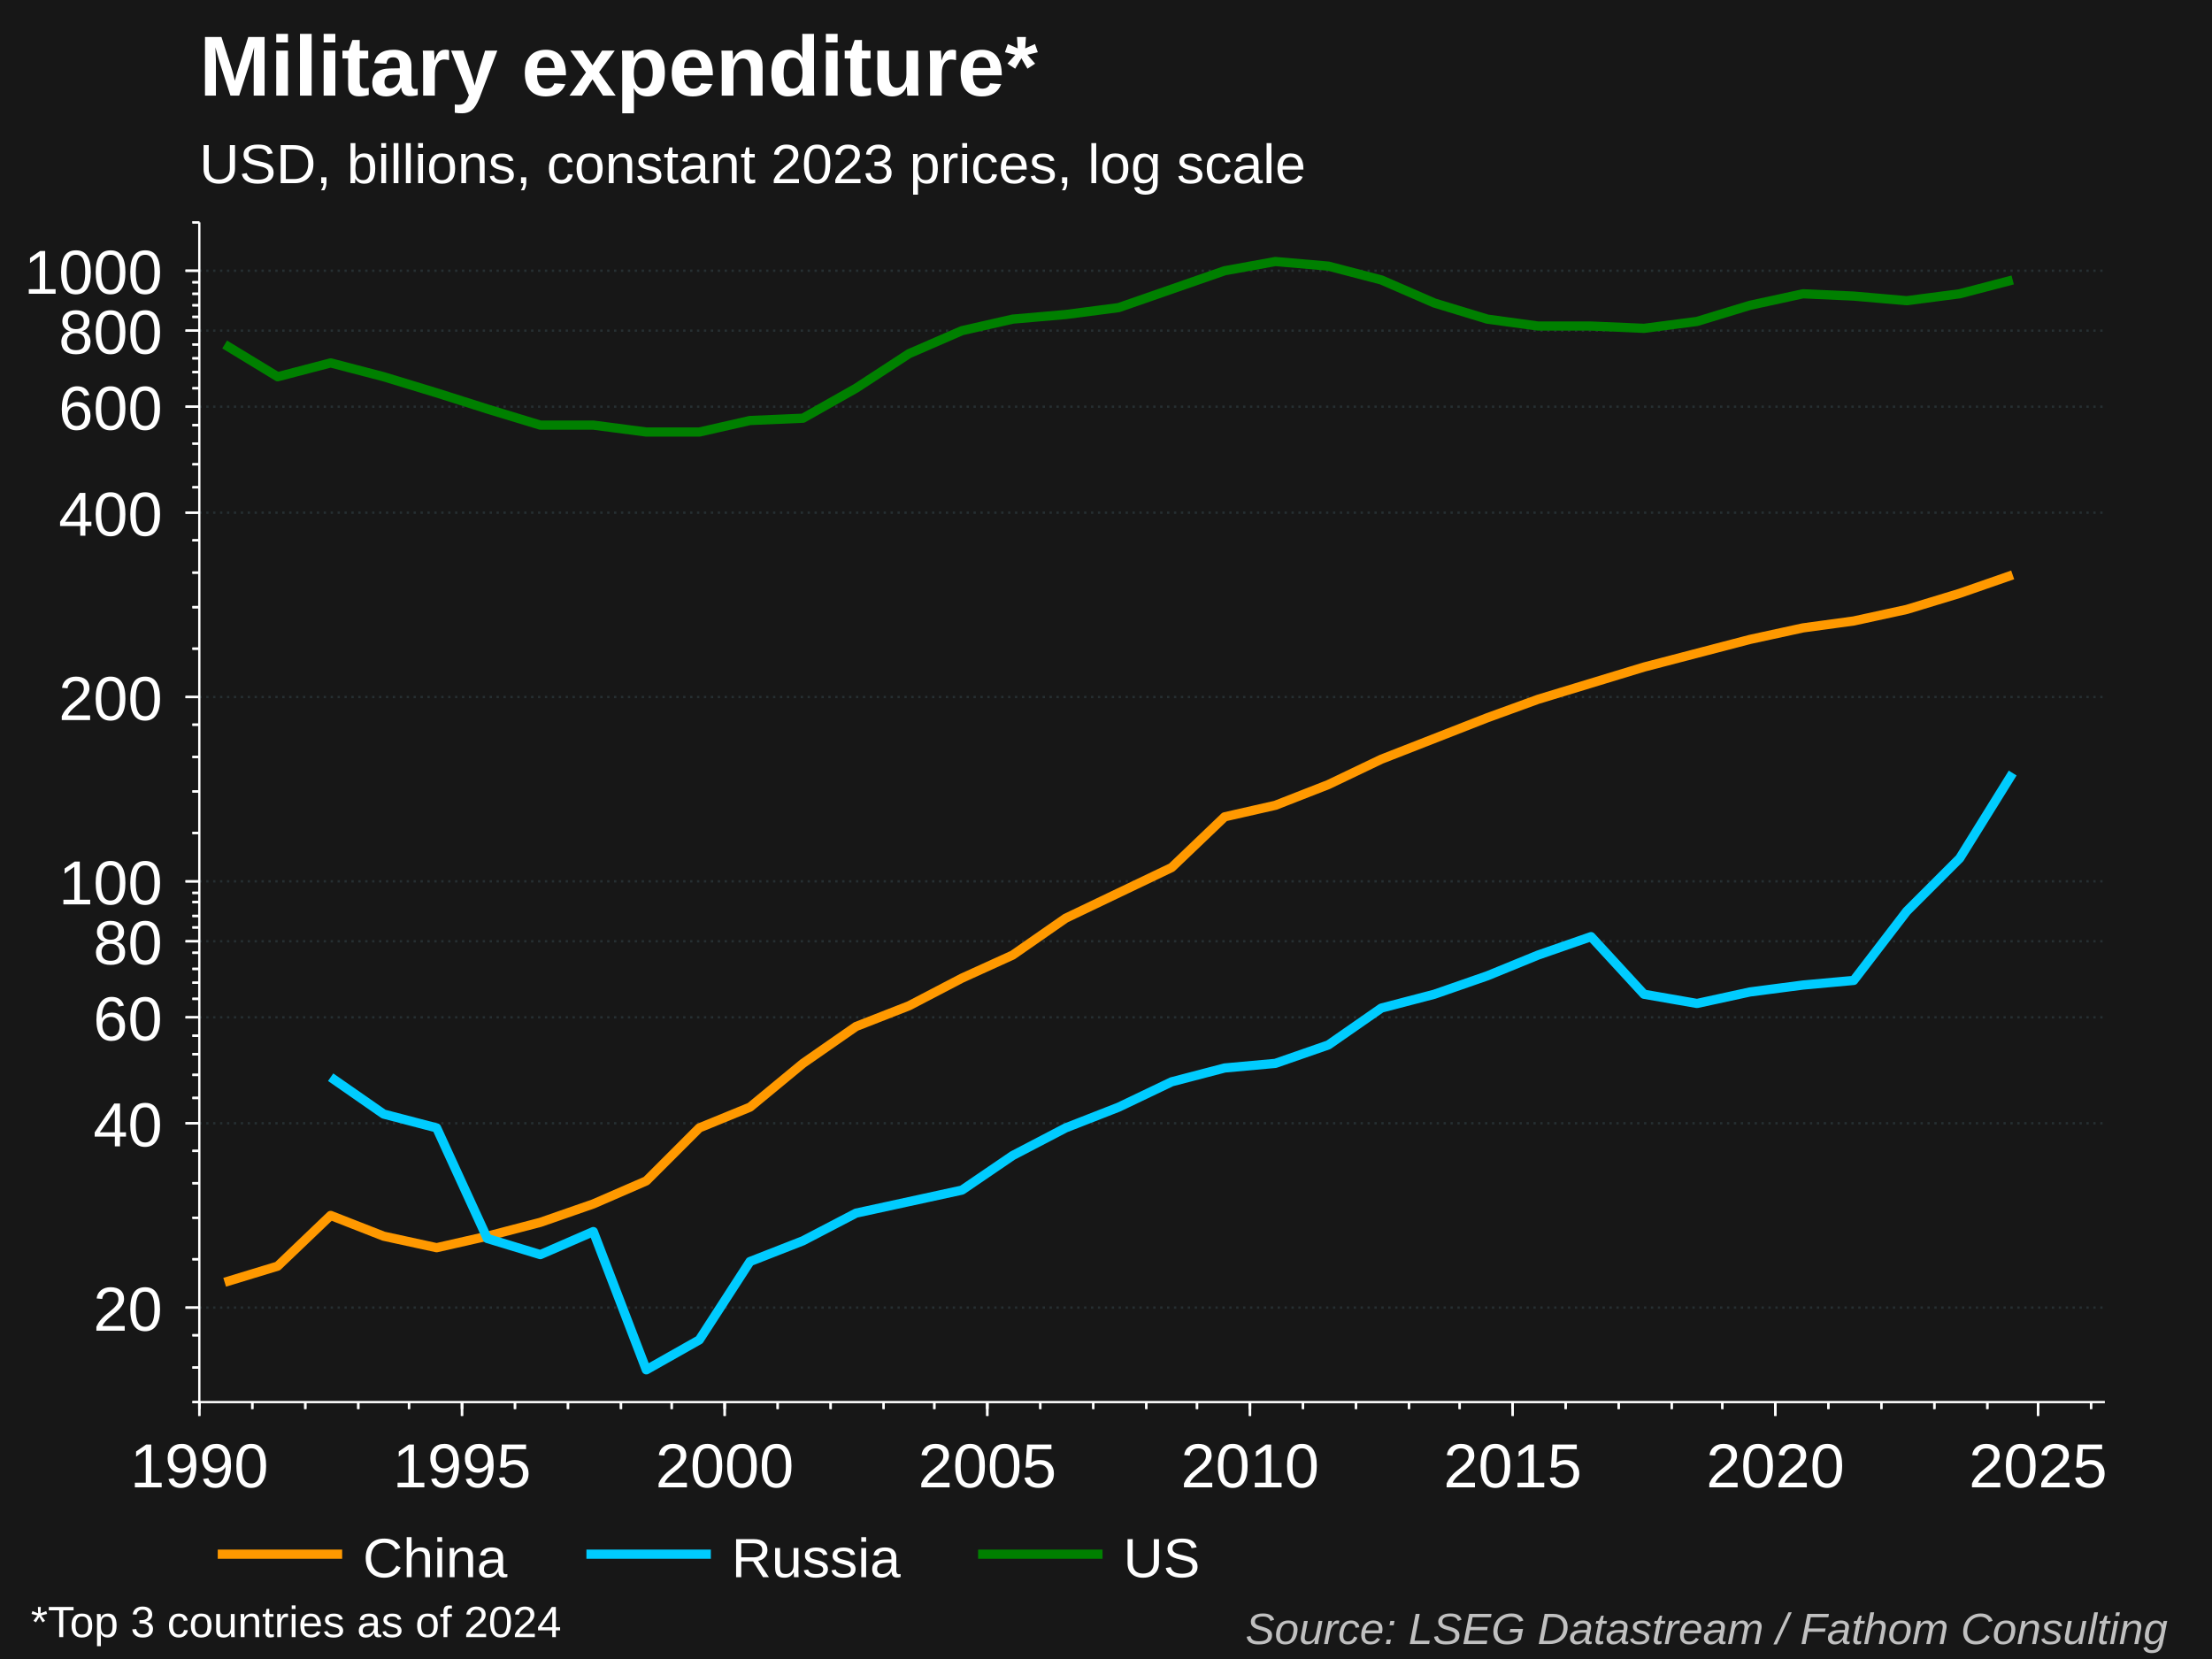
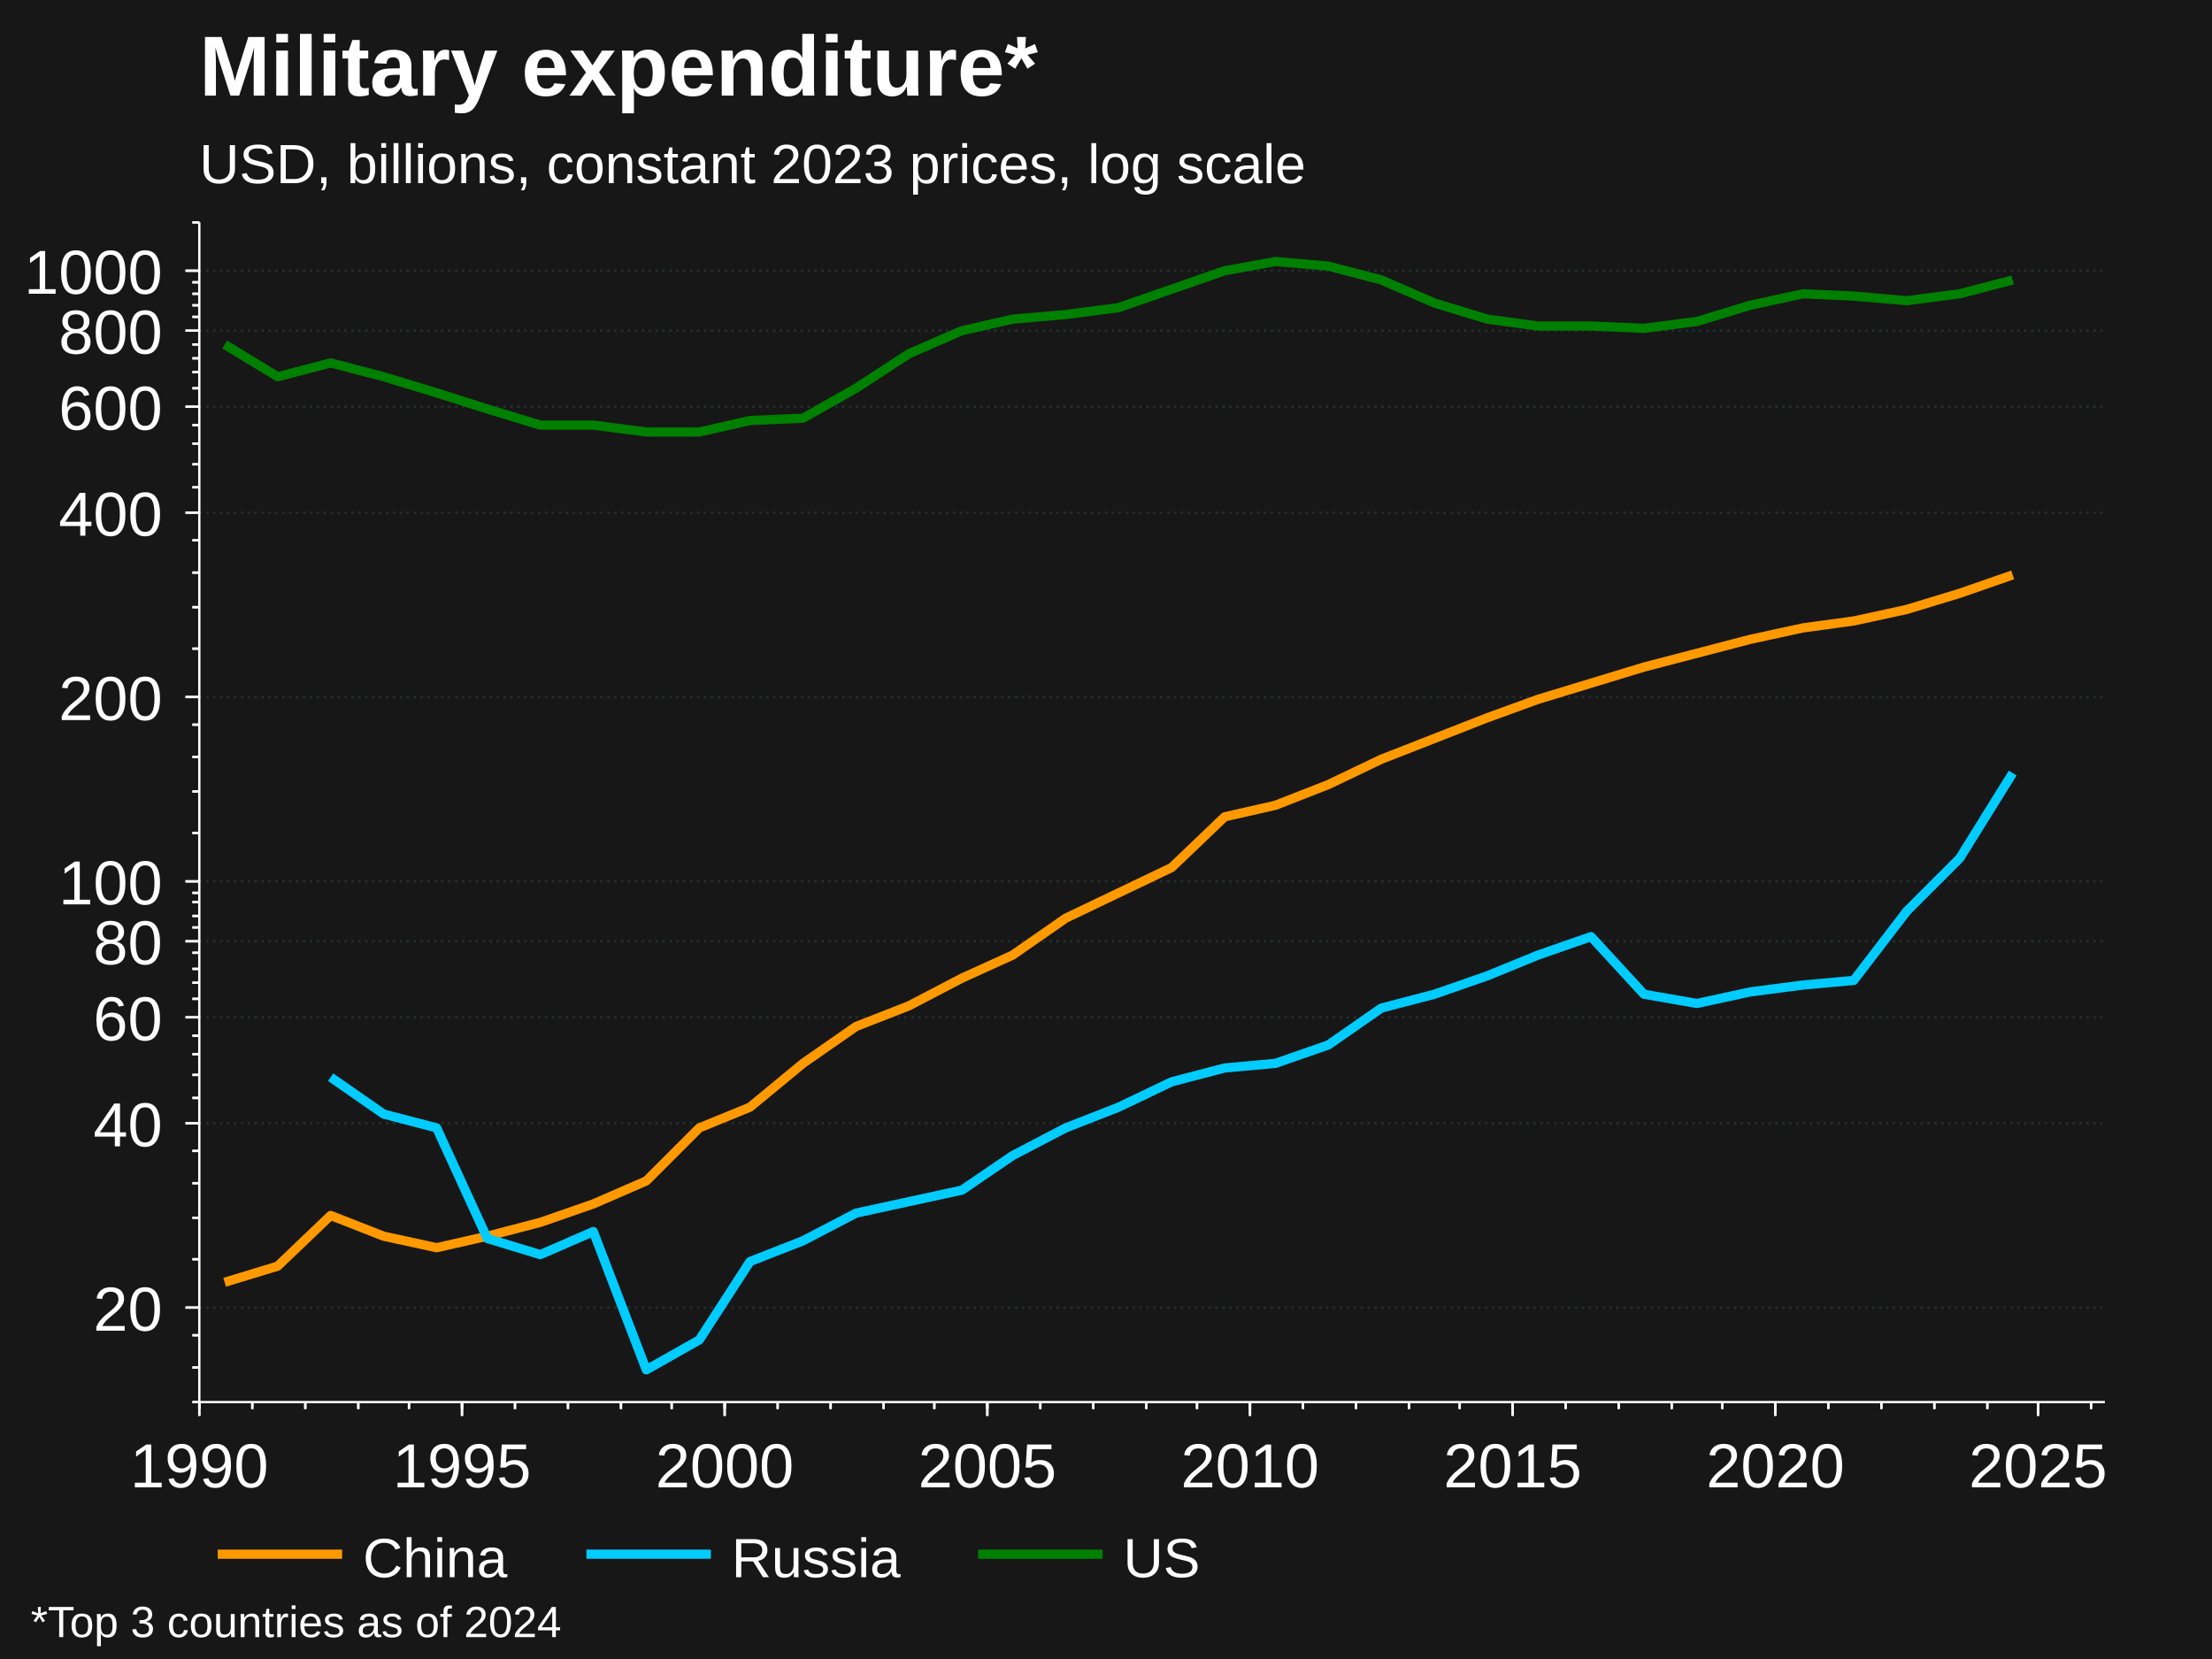
<svg xmlns="http://www.w3.org/2000/svg" xmlns:ns1="ns_custommenu" xml:space="preserve" viewBox="0 0 960 720" preserveAspectRatio="none">
  <g transform="translate(0.5,0.5)">
    <g />
    <g class="s0">
      <rect x="-1" y="-1" width="961" height="721" />
-     </g>
-     <g class="s1">
-       <g class="s2">
-         <text x="540" y="713">Source: LSEG Datastream / Fathom Consulting</text>
-       </g>
    </g>
    <g class="s3">
      <g class="s4">
        <text x="86" y="41">Military expenditure*</text>
      </g>
      <g class="s5">
        <text x="86" y="79">USD, billions, constant 2023 prices, log scale</text>
      </g>
      <g class="s6">
        <text x="86" y="88" />
      </g>
      <g class="s7">
        <line x1="86" y1="567" x2="913" y2="567" />
        <line x1="86" y1="487" x2="913" y2="487" />
        <line x1="86" y1="441" x2="913" y2="441" />
        <line x1="86" y1="408" x2="913" y2="408" />
        <line x1="86" y1="382" x2="913" y2="382" />
        <line x1="86" y1="302" x2="913" y2="302" />
        <line x1="86" y1="222" x2="913" y2="222" />
        <line x1="86" y1="176" x2="913" y2="176" />
        <line x1="86" y1="143" x2="913" y2="143" />
        <line x1="86" y1="117" x2="913" y2="117" />
      </g>
      <g style="clip-path:url(#c0);">
        <g id="n0">
          <g class="s8">
            <polyline points="97,556 120,549 143,527 166,536 189,541 211,536 234,530 257,522 280,512 303,489 325,480 348,461 371,445 394,436 417,424 439,414 462,398 485,387 508,376 531,354 553,349 576,340 599,329 622,320 645,311 667,303 690,296 713,289 736,283 759,277 782,272 804,269 827,264 850,257 873,249" />
          </g>
          <g class="s9" />
        </g>
        <g id="n1">
          <g class="s10">
            <polyline points="143,467 166,483 189,489 211,537 234,544 257,534 280,594 303,581 325,547 348,538 371,526 394,521 417,516 439,501 462,489 485,480 508,469 531,463 553,461 576,453 599,437 622,431 645,423 667,414 690,406 713,431 736,435 759,430 782,427 804,425 827,395 850,372 873,335" />
          </g>
          <g class="s11" />
        </g>
        <g id="n2">
          <g class="s12">
            <polyline points="97,149 120,163 143,157 166,163 189,170 211,177 234,184 257,184 280,187 303,187 325,182 348,181 371,168 394,153 417,143 439,138 462,136 485,133 508,125 531,117 553,113 576,115 599,121 622,131 645,138 667,141 690,141 713,142 736,139 759,132 782,127 804,128 827,130 850,127 873,121" />
          </g>
          <g class="s13" />
        </g>
      </g>
      <g class="s14">
        <g class="s15">
          <line x1="86" y1="608" x2="913" y2="608" />
          <line x1="86" y1="608" x2="86" y2="614" />
          <line x1="86" y1="608" x2="86" y2="614" />
          <line x1="200" y1="608" x2="200" y2="614" />
          <line x1="200" y1="608" x2="200" y2="614" />
          <line x1="314" y1="608" x2="314" y2="614" />
          <line x1="314" y1="608" x2="314" y2="614" />
          <line x1="428" y1="608" x2="428" y2="614" />
          <line x1="428" y1="608" x2="428" y2="614" />
          <line x1="542" y1="608" x2="542" y2="614" />
          <line x1="542" y1="608" x2="542" y2="614" />
          <line x1="656" y1="608" x2="656" y2="614" />
          <line x1="656" y1="608" x2="656" y2="614" />
          <line x1="770" y1="608" x2="770" y2="614" />
          <line x1="770" y1="608" x2="770" y2="614" />
          <line x1="884" y1="608" x2="884" y2="614" />
          <line x1="884" y1="608" x2="884" y2="614" />
          <line x1="86" y1="608" x2="86" y2="611" />
          <line x1="86" y1="608" x2="86" y2="611" />
          <line x1="109" y1="608" x2="109" y2="611" />
          <line x1="109" y1="608" x2="109" y2="611" />
          <line x1="132" y1="608" x2="132" y2="611" />
          <line x1="132" y1="608" x2="132" y2="611" />
          <line x1="155" y1="608" x2="155" y2="611" />
          <line x1="155" y1="608" x2="155" y2="611" />
          <line x1="177" y1="608" x2="177" y2="611" />
          <line x1="177" y1="608" x2="177" y2="611" />
          <line x1="200" y1="608" x2="200" y2="611" />
          <line x1="200" y1="608" x2="200" y2="611" />
          <line x1="223" y1="608" x2="223" y2="611" />
          <line x1="223" y1="608" x2="223" y2="611" />
          <line x1="246" y1="608" x2="246" y2="611" />
          <line x1="246" y1="608" x2="246" y2="611" />
          <line x1="269" y1="608" x2="269" y2="611" />
          <line x1="269" y1="608" x2="269" y2="611" />
          <line x1="291" y1="608" x2="291" y2="611" />
          <line x1="291" y1="608" x2="291" y2="611" />
          <line x1="314" y1="608" x2="314" y2="611" />
          <line x1="314" y1="608" x2="314" y2="611" />
          <line x1="337" y1="608" x2="337" y2="611" />
          <line x1="337" y1="608" x2="337" y2="611" />
          <line x1="360" y1="608" x2="360" y2="611" />
          <line x1="360" y1="608" x2="360" y2="611" />
          <line x1="383" y1="608" x2="383" y2="611" />
          <line x1="383" y1="608" x2="383" y2="611" />
          <line x1="405" y1="608" x2="405" y2="611" />
          <line x1="405" y1="608" x2="405" y2="611" />
          <line x1="428" y1="608" x2="428" y2="611" />
          <line x1="428" y1="608" x2="428" y2="611" />
          <line x1="451" y1="608" x2="451" y2="611" />
          <line x1="451" y1="608" x2="451" y2="611" />
          <line x1="474" y1="608" x2="474" y2="611" />
          <line x1="474" y1="608" x2="474" y2="611" />
          <line x1="497" y1="608" x2="497" y2="611" />
          <line x1="497" y1="608" x2="497" y2="611" />
          <line x1="519" y1="608" x2="519" y2="611" />
          <line x1="519" y1="608" x2="519" y2="611" />
          <line x1="542" y1="608" x2="542" y2="611" />
          <line x1="542" y1="608" x2="542" y2="611" />
          <line x1="565" y1="608" x2="565" y2="611" />
          <line x1="565" y1="608" x2="565" y2="611" />
          <line x1="588" y1="608" x2="588" y2="611" />
          <line x1="588" y1="608" x2="588" y2="611" />
          <line x1="611" y1="608" x2="611" y2="611" />
          <line x1="611" y1="608" x2="611" y2="611" />
          <line x1="633" y1="608" x2="633" y2="611" />
          <line x1="633" y1="608" x2="633" y2="611" />
          <line x1="656" y1="608" x2="656" y2="611" />
          <line x1="656" y1="608" x2="656" y2="611" />
          <line x1="679" y1="608" x2="679" y2="611" />
          <line x1="679" y1="608" x2="679" y2="611" />
          <line x1="702" y1="608" x2="702" y2="611" />
          <line x1="702" y1="608" x2="702" y2="611" />
          <line x1="725" y1="608" x2="725" y2="611" />
          <line x1="725" y1="608" x2="725" y2="611" />
          <line x1="747" y1="608" x2="747" y2="611" />
          <line x1="747" y1="608" x2="747" y2="611" />
          <line x1="770" y1="608" x2="770" y2="611" />
          <line x1="770" y1="608" x2="770" y2="611" />
          <line x1="793" y1="608" x2="793" y2="611" />
          <line x1="793" y1="608" x2="793" y2="611" />
          <line x1="816" y1="608" x2="816" y2="611" />
          <line x1="816" y1="608" x2="816" y2="611" />
          <line x1="839" y1="608" x2="839" y2="611" />
          <line x1="839" y1="608" x2="839" y2="611" />
          <line x1="862" y1="608" x2="862" y2="611" />
          <line x1="862" y1="608" x2="862" y2="611" />
          <line x1="884" y1="608" x2="884" y2="611" />
          <line x1="884" y1="608" x2="884" y2="611" />
          <line x1="907" y1="608" x2="907" y2="611" />
          <line x1="907" y1="608" x2="907" y2="611" />
          <g class="s16">
            <g class="s17">
              <text x="86" y="645">1990</text>
              <text x="200" y="645">1995</text>
              <text x="314" y="645">2000</text>
              <text x="428" y="645">2005</text>
              <text x="542" y="645">2010</text>
              <text x="656" y="645">2015</text>
              <text x="770" y="645">2020</text>
              <text x="884" y="645">2025</text>
            </g>
          </g>
          <g class="s16">
            <g class="s17" />
          </g>
        </g>
        <g class="s18" />
        <g class="s19">
          <line x1="86" y1="608" x2="86" y2="96" />
          <line x1="86" y1="567" x2="80" y2="567" />
          <line x1="86" y1="567" x2="80" y2="567" />
          <line x1="86" y1="487" x2="80" y2="487" />
          <line x1="86" y1="487" x2="80" y2="487" />
          <line x1="86" y1="441" x2="80" y2="441" />
          <line x1="86" y1="441" x2="80" y2="441" />
          <line x1="86" y1="408" x2="80" y2="408" />
          <line x1="86" y1="408" x2="80" y2="408" />
          <line x1="86" y1="382" x2="80" y2="382" />
          <line x1="86" y1="382" x2="80" y2="382" />
          <line x1="86" y1="302" x2="80" y2="302" />
          <line x1="86" y1="302" x2="80" y2="302" />
          <line x1="86" y1="222" x2="80" y2="222" />
          <line x1="86" y1="222" x2="80" y2="222" />
          <line x1="86" y1="176" x2="80" y2="176" />
          <line x1="86" y1="176" x2="80" y2="176" />
          <line x1="86" y1="143" x2="80" y2="143" />
          <line x1="86" y1="143" x2="80" y2="143" />
          <line x1="86" y1="117" x2="80" y2="117" />
          <line x1="86" y1="117" x2="80" y2="117" />
          <line x1="86" y1="608" x2="83" y2="608" />
          <line x1="86" y1="608" x2="83" y2="608" />
          <line x1="86" y1="593" x2="83" y2="593" />
          <line x1="86" y1="593" x2="83" y2="593" />
          <line x1="86" y1="579" x2="83" y2="579" />
          <line x1="86" y1="579" x2="83" y2="579" />
          <line x1="86" y1="546" x2="83" y2="546" />
          <line x1="86" y1="546" x2="83" y2="546" />
          <line x1="86" y1="528" x2="83" y2="528" />
          <line x1="86" y1="528" x2="83" y2="528" />
          <line x1="86" y1="513" x2="83" y2="513" />
          <line x1="86" y1="513" x2="83" y2="513" />
          <line x1="86" y1="499" x2="83" y2="499" />
          <line x1="86" y1="499" x2="83" y2="499" />
          <line x1="86" y1="476" x2="83" y2="476" />
          <line x1="86" y1="476" x2="83" y2="476" />
          <line x1="86" y1="466" x2="83" y2="466" />
          <line x1="86" y1="466" x2="83" y2="466" />
          <line x1="86" y1="457" x2="83" y2="457" />
          <line x1="86" y1="457" x2="83" y2="457" />
          <line x1="86" y1="449" x2="83" y2="449" />
          <line x1="86" y1="449" x2="83" y2="449" />
          <line x1="86" y1="433" x2="83" y2="433" />
          <line x1="86" y1="433" x2="83" y2="433" />
          <line x1="86" y1="426" x2="83" y2="426" />
          <line x1="86" y1="426" x2="83" y2="426" />
          <line x1="86" y1="420" x2="83" y2="420" />
          <line x1="86" y1="420" x2="83" y2="420" />
          <line x1="86" y1="413" x2="83" y2="413" />
          <line x1="86" y1="413" x2="83" y2="413" />
          <line x1="86" y1="402" x2="83" y2="402" />
          <line x1="86" y1="402" x2="83" y2="402" />
          <line x1="86" y1="397" x2="83" y2="397" />
          <line x1="86" y1="397" x2="83" y2="397" />
          <line x1="86" y1="391" x2="83" y2="391" />
          <line x1="86" y1="391" x2="83" y2="391" />
          <line x1="86" y1="387" x2="83" y2="387" />
          <line x1="86" y1="387" x2="83" y2="387" />
          <line x1="86" y1="361" x2="83" y2="361" />
          <line x1="86" y1="361" x2="83" y2="361" />
          <line x1="86" y1="343" x2="83" y2="343" />
          <line x1="86" y1="343" x2="83" y2="343" />
          <line x1="86" y1="328" x2="83" y2="328" />
          <line x1="86" y1="328" x2="83" y2="328" />
          <line x1="86" y1="314" x2="83" y2="314" />
          <line x1="86" y1="314" x2="83" y2="314" />
          <line x1="86" y1="281" x2="83" y2="281" />
          <line x1="86" y1="281" x2="83" y2="281" />
          <line x1="86" y1="263" x2="83" y2="263" />
          <line x1="86" y1="263" x2="83" y2="263" />
          <line x1="86" y1="248" x2="83" y2="248" />
          <line x1="86" y1="248" x2="83" y2="248" />
          <line x1="86" y1="234" x2="83" y2="234" />
          <line x1="86" y1="234" x2="83" y2="234" />
          <line x1="86" y1="211" x2="83" y2="211" />
          <line x1="86" y1="211" x2="83" y2="211" />
          <line x1="86" y1="201" x2="83" y2="201" />
          <line x1="86" y1="201" x2="83" y2="201" />
          <line x1="86" y1="192" x2="83" y2="192" />
          <line x1="86" y1="192" x2="83" y2="192" />
          <line x1="86" y1="184" x2="83" y2="184" />
          <line x1="86" y1="184" x2="83" y2="184" />
          <line x1="86" y1="168" x2="83" y2="168" />
          <line x1="86" y1="168" x2="83" y2="168" />
          <line x1="86" y1="161" x2="83" y2="161" />
          <line x1="86" y1="161" x2="83" y2="161" />
          <line x1="86" y1="155" x2="83" y2="155" />
          <line x1="86" y1="155" x2="83" y2="155" />
          <line x1="86" y1="149" x2="83" y2="149" />
          <line x1="86" y1="149" x2="83" y2="149" />
          <line x1="86" y1="137" x2="83" y2="137" />
          <line x1="86" y1="137" x2="83" y2="137" />
          <line x1="86" y1="132" x2="83" y2="132" />
          <line x1="86" y1="132" x2="83" y2="132" />
          <line x1="86" y1="127" x2="83" y2="127" />
          <line x1="86" y1="127" x2="83" y2="127" />
          <line x1="86" y1="122" x2="83" y2="122" />
          <line x1="86" y1="122" x2="83" y2="122" />
          <line x1="86" y1="96" x2="83" y2="96" />
          <line x1="86" y1="96" x2="83" y2="96" />
          <g class="s20">
            <g class="s21">
              <text x="70" y="577" transform="rotate(360 70,567)">20</text>
              <text x="70" y="497" transform="rotate(360 70,487)">40</text>
              <text x="70" y="451" transform="rotate(360 70,441)">60</text>
              <text x="70" y="418" transform="rotate(360 70,408)">80</text>
              <text x="70" y="392" transform="rotate(360 70,382)">100</text>
              <text x="70" y="312" transform="rotate(360 70,302)">200</text>
              <text x="70" y="232" transform="rotate(360 70,222)">400</text>
              <text x="70" y="186" transform="rotate(360 70,176)">600</text>
              <text x="70" y="153" transform="rotate(360 70,143)">800</text>
              <text x="70" y="127" transform="rotate(360 70,117)">1000</text>
            </g>
          </g>
          <g class="s20">
            <g class="s21" />
          </g>
        </g>
      </g>
    </g>
    <g class="s22">
      <g>
        <rect x="86" y="608" width="827" height="49" />
      </g>
    </g>
    <g class="s23">
      <g class="s24">
        <rect x="89" y="660" width="466" height="33" />
      </g>
      <g class="s8">
        <polyline points="94,674 148,674" />
      </g>
      <g class="s9" />
      <g class="s25">
        <text x="157" y="684">China</text>
      </g>
      <g class="s10">
        <polyline points="254,674 308,674" />
      </g>
      <g class="s11" />
      <g class="s26">
        <text x="317" y="684">Russia</text>
      </g>
      <g class="s12">
        <polyline points="424,674 478,674" />
      </g>
      <g class="s13" />
      <g class="s27">
        <text x="487" y="684">US</text>
      </g>
    </g>
    <g class="s28">
      <g>
        <rect x="1" y="688" width="253" height="29" />
        <g class="s16">
          <text x="128" y="710">*Top 3 countries as of 2024</text>
        </g>
        <g class="s29" />
      </g>
    </g>
    <g />
  </g>
  <defs>
    <clipPath id="c0">
      <rect x="86" y="96" width="827" height="512" />
    </clipPath>
    <ns1:menu id="CustomMenu">
      <ns1:item action="CopySVG">&amp;Copy SVG</ns1:item>
      <ns1:item action="SaveAs">&amp;Save SVG As...</ns1:item>
      <ns1:item action="ViewSource">View Sourc&amp;e...</ns1:item>
      <ns1:item action="About">About SVG Viewer...</ns1:item>
    </ns1:menu>
  </defs>
  <style type="text/css">
  
   svg { font-family:Tahoma; stroke:black; shape-rendering:auto; width:100%; height:100%;}
   line, polyline { fill:none; stroke-linejoin:round; }
   text { stroke:none; fill:black; fill-opacity:1; text-rendering:geometricPrecision; pointer-events:none; }
   .selectedEvent { stroke-opacity: 0.6; stroke-dasharray: 0; }
   .s0 { stroke:none; fill:#171717; }
   .s1 { font-family:"Arial"; font-size:19px; font-weight:normal; font-style:italic; } .s1 text { fill:#C0C0C0; text-decoration:none; white-space:pre; }
   .s2 { text-anchor:start; }
   .s3 { stroke:#FFFFFF; stroke-width:1; font-family:"Arial"; font-size:21px; font-weight:normal; font-style:normal; } .s3 text { fill:#FFFFFF; text-decoration:none; }
   .s4 { text-anchor:start; font-family:"Arial"; font-size:37px; font-weight:bold; font-style:normal; } .s4 text { fill:#FFFFFF; text-decoration:none; }
   .s5 { text-anchor:start; font-family:"Arial"; font-size:24px; font-weight:normal; font-style:normal; } .s5 text { fill:#FFFFFF; text-decoration:none; }
   .s6 { text-anchor:middle; font-family:"Arial"; font-size:19px; font-weight:normal; font-style:normal; } .s6 text { fill:#FFFFFF; text-decoration:none; }
   .s7 { stroke:#36494F; stroke-opacity:0.50; stroke-width:1; stroke-dasharray:1,2; }
   .s8 { stroke:#FF9900; stroke-width:4; stroke-dasharray:none; }
   .s9 { stroke:#000080; stroke-width:2; stroke-dasharray:none; fill:#000080; }
   .s10 { stroke:#00CCFF; stroke-width:4; stroke-dasharray:none; }
   .s11 { stroke:#FF0000; stroke-width:2; stroke-dasharray:none; fill:#FF0000; }
   .s12 { stroke:#008000; stroke-width:4; stroke-dasharray:none; }
   .s13 { stroke:#0000FF; stroke-width:2; stroke-dasharray:none; fill:#0000FF; }
   .s14 { stroke:#FFFFFF; font-family:"Arial"; font-size:27px; font-weight:normal; font-style:normal; } .s14 text { fill:#FFFFFF; text-decoration:none; }
   .s15 { stroke-width:1; stroke-dasharray:none; }
   .s16 { text-anchor:middle; }
   .s17 { font-family:"Arial"; font-size:27px; font-weight:normal; font-style:normal; } .s17 text { fill:#FFFFFF; text-decoration:none; }
   .s18 { stroke-width:1; stroke-dasharray:none; }
   .s19 { stroke-width:1; stroke-dasharray:none; }
   .s20 { text-anchor:end; }
   .s21 { font-family:"Arial"; font-size:27px; font-weight:normal; font-style:normal; } .s21 text { fill:#FFFFFF; text-decoration:none; }
   .s22 { stroke:#FFFF8B; stroke-opacity:0; stroke-width:4; stroke-dasharray:12,12; fill:none; pointer-events:all; }
   .s23 { font-family:"Arial"; font-size:24px; font-weight:normal; font-style:normal; } .s23 text { fill:#FFFFFF; text-decoration:none; }
   .s24 { stroke:none; stroke-width:1; fill:none; }
   .s25 { font-family:"Arial"; font-size:24px; font-weight:normal; font-style:normal; } .s25 text { fill:#FFFFFF; text-decoration:none; }
   .s26 { font-family:"Arial"; font-size:24px; font-weight:normal; font-style:normal; } .s26 text { fill:#FFFFFF; text-decoration:none; }
   .s27 { font-family:"Arial"; font-size:24px; font-weight:normal; font-style:normal; } .s27 text { fill:#FFFFFF; text-decoration:none; }
   .s28 { stroke:#FFFFFF; stroke-width:0; text-anchor:middle; font-family:"Arial"; font-size:19px; font-weight:normal; font-style:normal; fill:#171717; } .s28 text { fill:#FFFFFF; text-decoration:none; }
   .s29 { stroke:#FFFF8B; stroke-opacity:0; stroke-width:4; stroke-dasharray:12,12; fill:none; pointer-events:all; cursor:pointer; }
  
 </style>
</svg>
